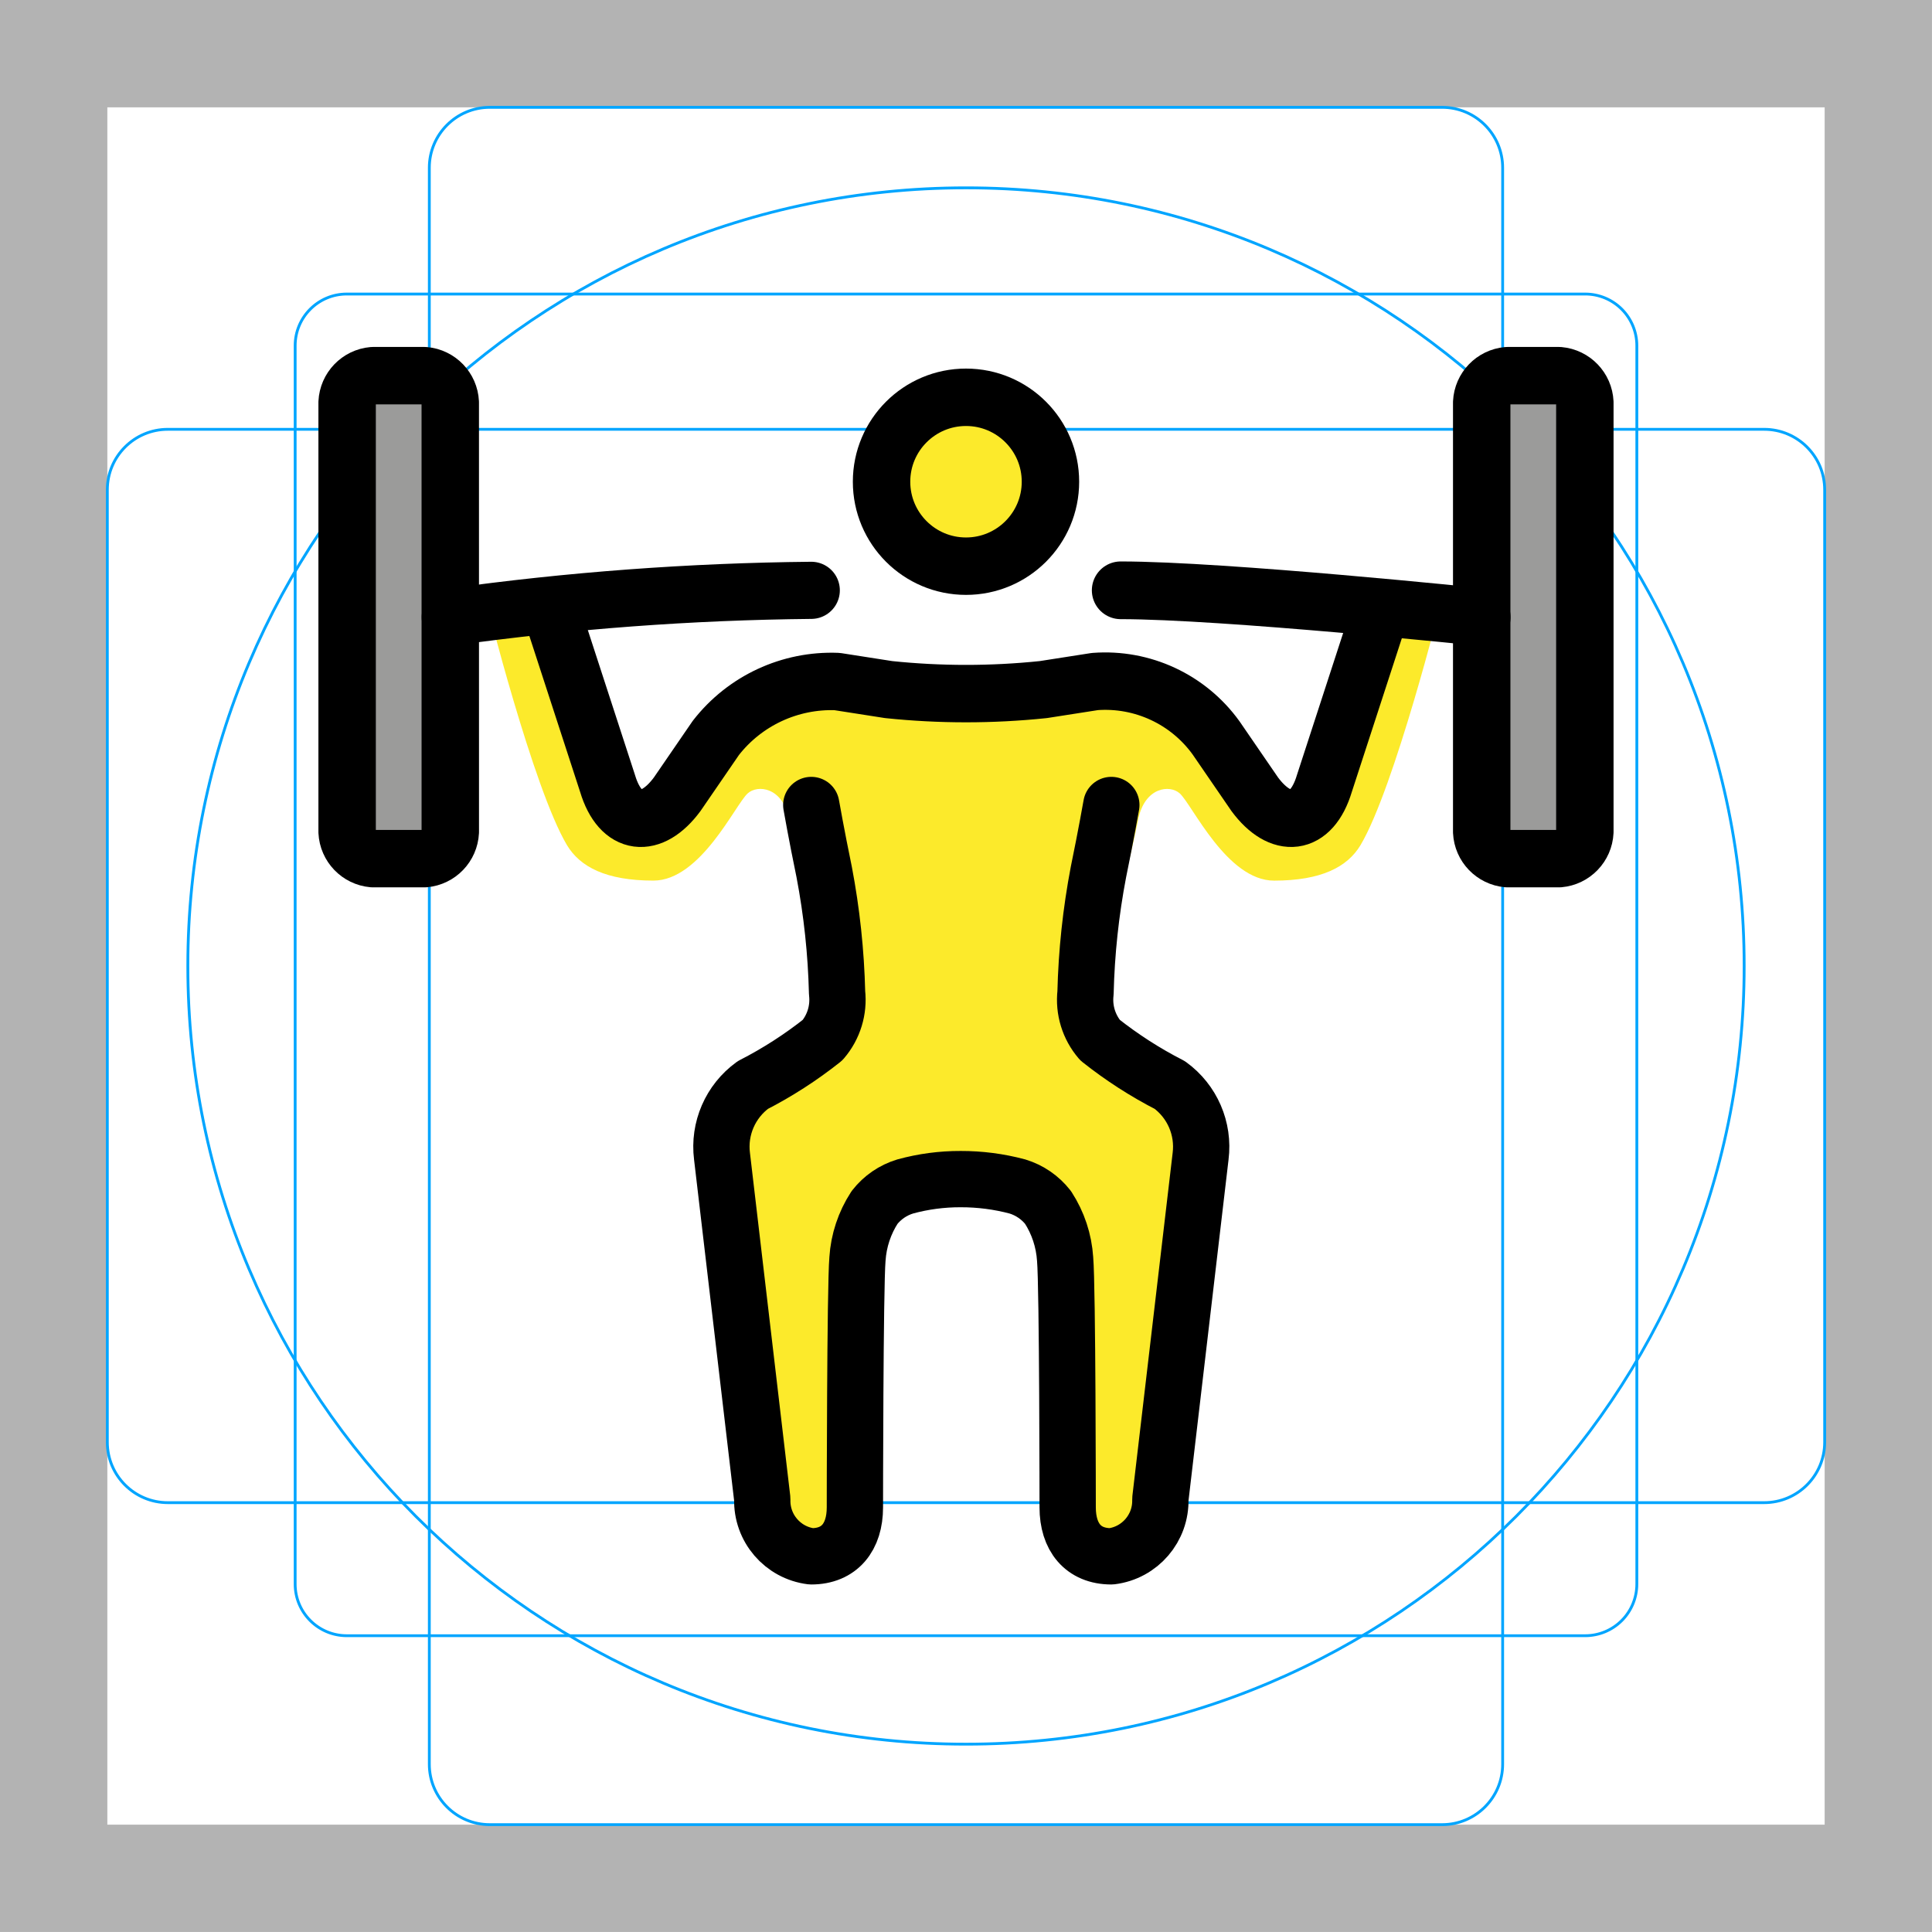
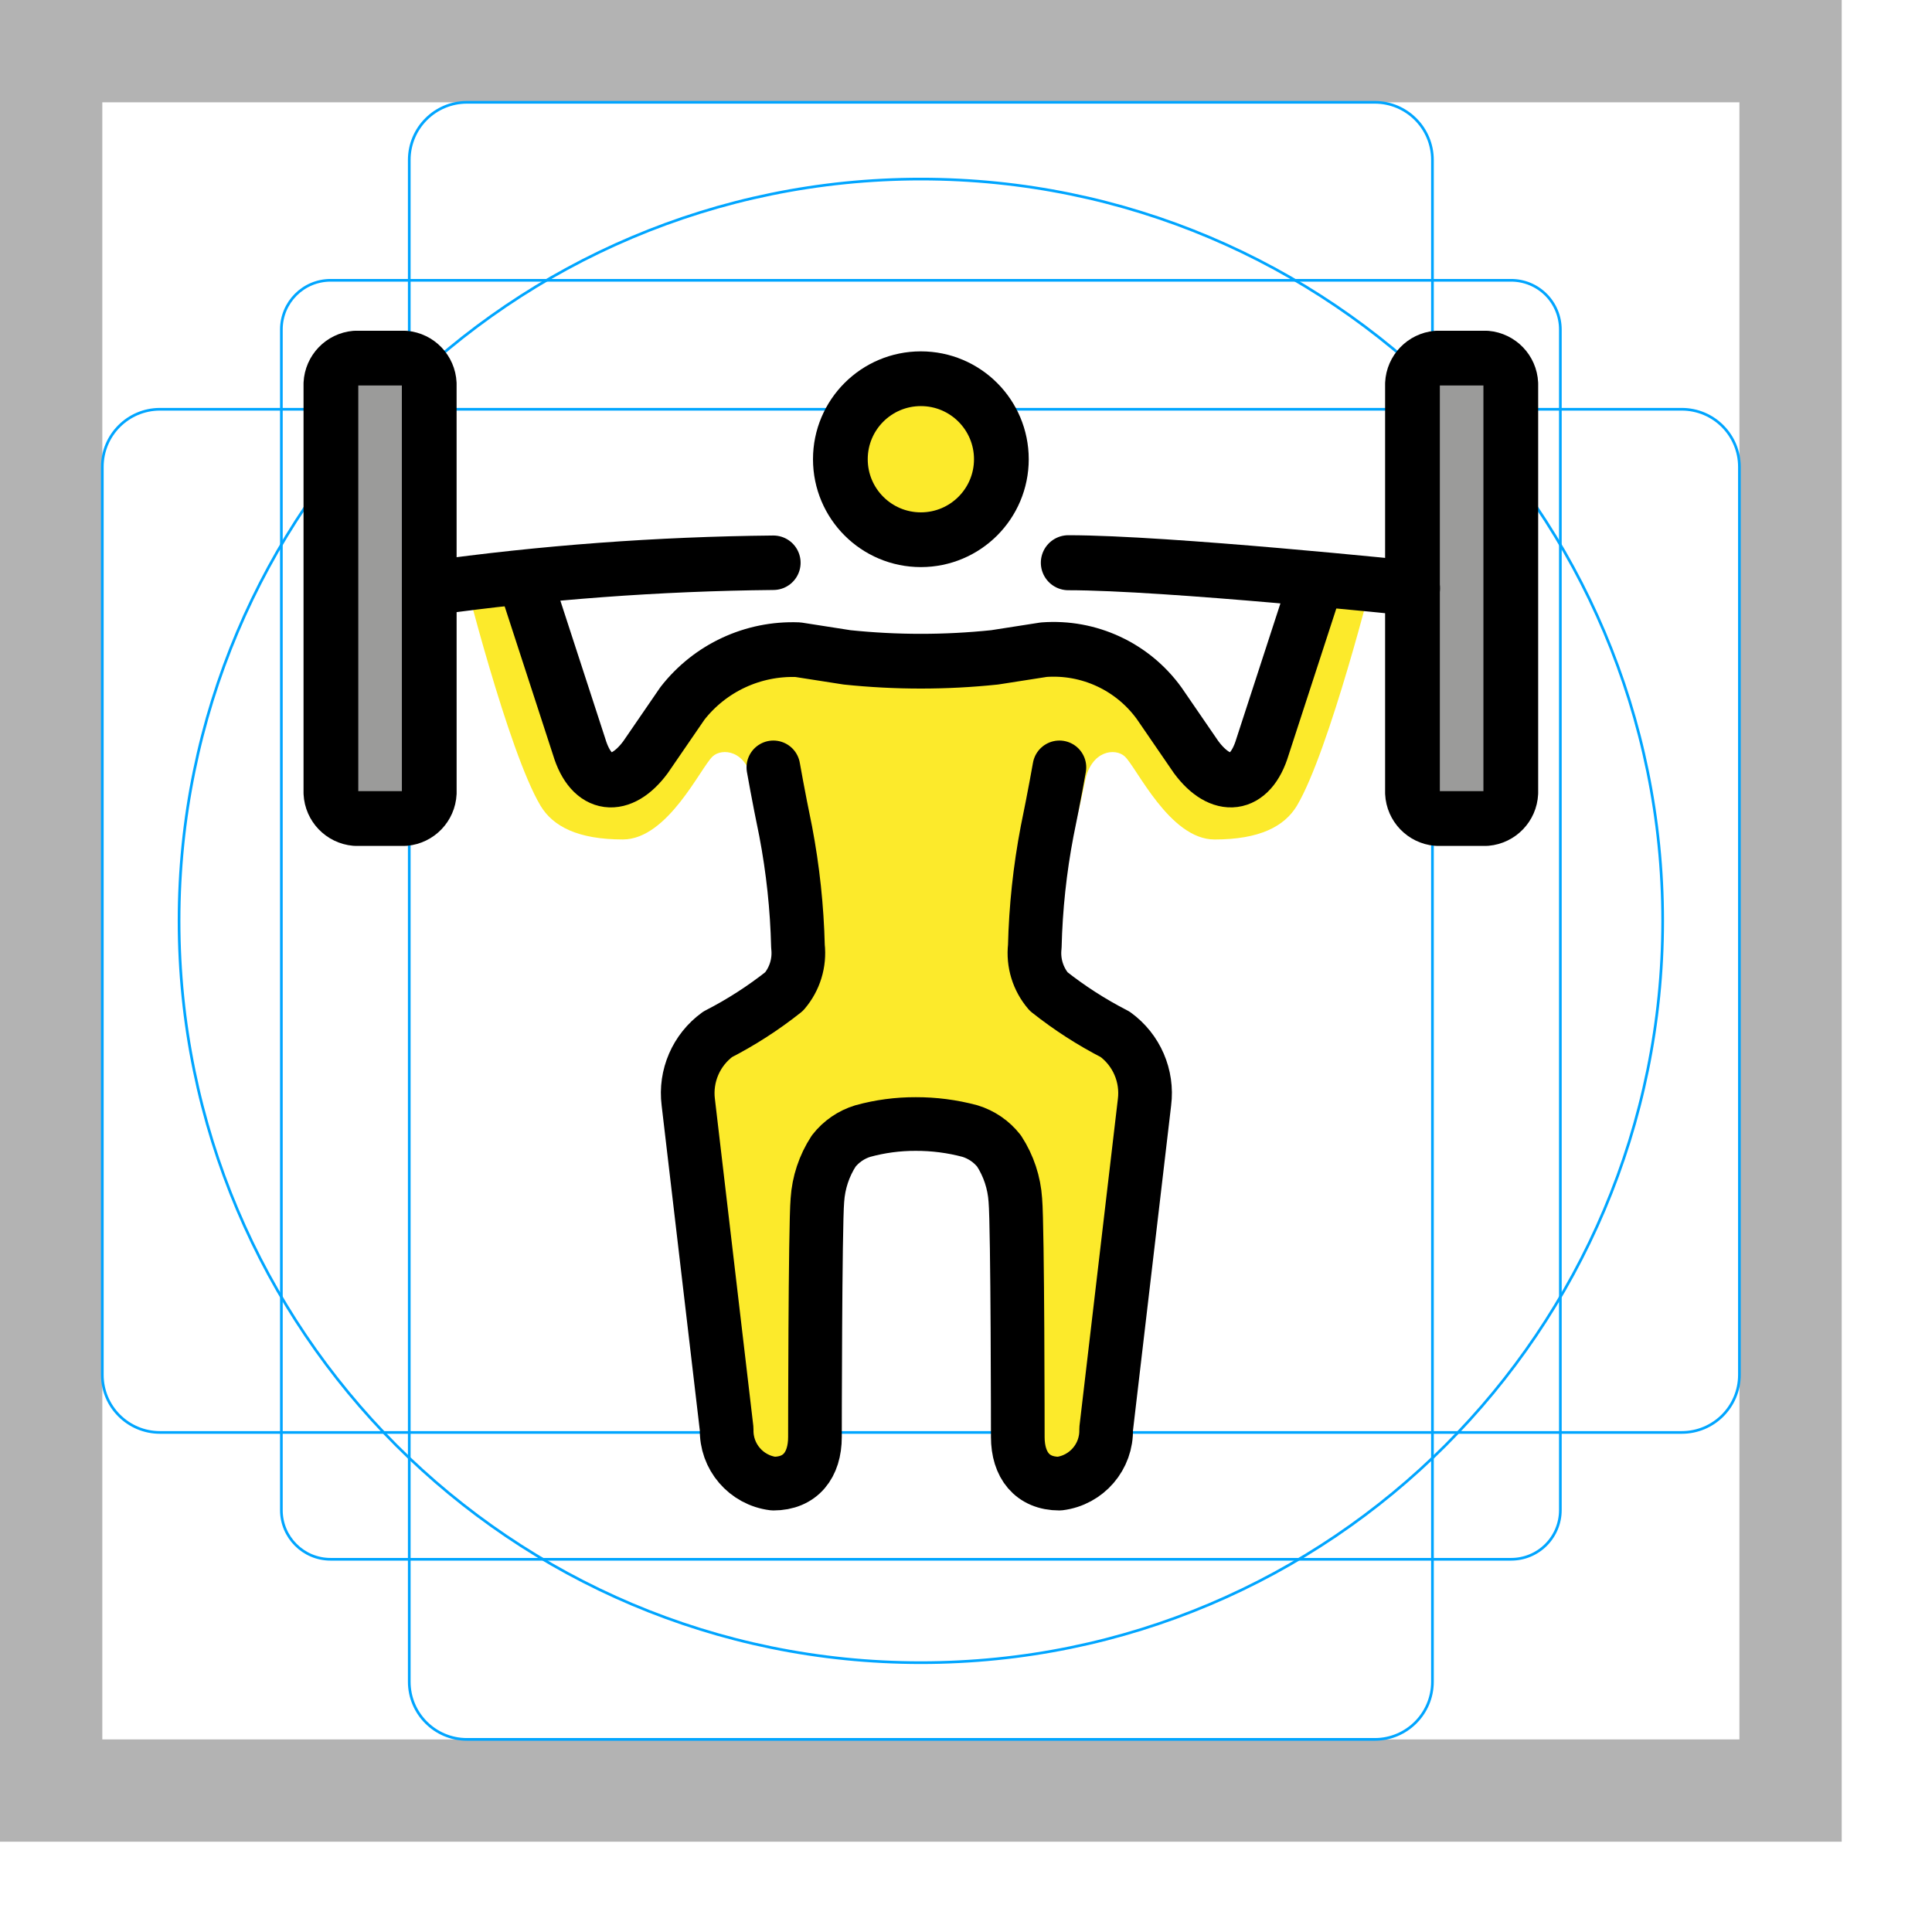
- <svg xmlns="http://www.w3.org/2000/svg" id="emoji" viewBox="0 0 68.636 68.636">
+ <svg xmlns="http://www.w3.org/2000/svg" id="emoji" viewBox="0 0 72 72">
  <g id="grid">
    <path d="M0,68.635H68.635V0H0ZM3.813,3.813h61.01v61.01H3.813Z" fill="#b3b3b3" />
    <path d="M56.316,58.11H12.319a1.833,1.833,0,0,1-1.833-1.833V12.28a1.833,1.833,0,0,1,1.833-1.834H56.316A1.833,1.833,0,0,1,58.15,12.28V56.276A1.833,1.833,0,0,1,56.316,58.11Z" fill="none" stroke="#00a5ff" stroke-miterlimit="10" stroke-width="0.1" />
    <path d="M51.234,64.822H17.401a2.148,2.148,0,0,1-2.149-2.149V5.962A2.148,2.148,0,0,1,17.401,3.813H51.234a2.148,2.148,0,0,1,2.149,2.149v56.712A2.148,2.148,0,0,1,51.234,64.822Z" fill="none" stroke="#00a5ff" stroke-miterlimit="10" stroke-width="0.1" />
    <path d="M3.813,51.234V17.401a2.148,2.148,0,0,1,2.149-2.149h56.712a2.148,2.148,0,0,1,2.149,2.149V51.234a2.148,2.148,0,0,1-2.149,2.149H5.962A2.148,2.148,0,0,1,3.813,51.234Z" fill="none" stroke="#00a5ff" stroke-miterlimit="10" stroke-width="0.1" />
    <circle cx="34.318" cy="34.318" r="27.645" fill="none" stroke="#00a5ff" stroke-miterlimit="10" stroke-width="0.1" />
  </g>
  <g id="skin">
    <ellipse cx="34.318" cy="17.254" rx="2.748" ry="2.86" fill="#fcea2b" />
    <path d="M34.284,24.338l.016,17.675s-2.68.258-3.129.922c-1.242,1.835-1.02,12.137-1.02,12.137l-2.829-.442L25.509,39.677,29.81,36.423s-1.332-5.151-1.769-7.309c-.236-1.165-1.132-1.245-1.48-.927-.444.405-1.674,3.097-3.348,3.097s-2.604-.483-3.07-1.258c-1.209-2.032-2.883-8.711-2.883-8.711l2.325-.483,1.86,7.066,1.303.871,2.884-3.582,3.255-1.355Z" fill="#fcea2b" />
    <path d="M34.185,24.338l.016,17.675s2.654.258,3.103.922c1.242,1.835,1.02,12.137,1.02,12.137l2.829-.442L42.966,39.677l-4.301-3.253s1.332-5.151,1.769-7.309c.236-1.165,1.132-1.245,1.48-.927.444.405,1.674,3.097,3.348,3.097s2.604-.483,3.07-1.258c1.209-2.032,2.883-8.711,2.883-8.711l-2.325-.483-1.86,7.066-1.303.871-2.884-3.582-3.255-1.355Z" fill="#fcea2b" />
  </g>
  <g id="color">
    <path d="M15.997,29.551a1.006,1.006,0,0,1-.916.953H13.248a1.006,1.006,0,0,1-.916-.953V14.299a1.006,1.006,0,0,1,.916-.953h1.832a1.006,1.006,0,0,1,.916.953Z" fill="#9b9b9a" />
    <path d="M56.303,29.551a1.006,1.006,0,0,1-.916.953H53.555a1.006,1.006,0,0,1-.916-.953V14.299a1.006,1.006,0,0,1,.916-.953H55.387a1.006,1.006,0,0,1,.916.953Z" fill="#9b9b9a" />
  </g>
  <g id="line">
    <path d="M15.997,29.551a1.006,1.006,0,0,1-.916.953H13.248a1.006,1.006,0,0,1-.916-.953V14.299a1.006,1.006,0,0,1,.916-.953h1.832a1.006,1.006,0,0,1,.916.953Z" fill="none" stroke="#000" stroke-linecap="round" stroke-linejoin="round" stroke-width="2.04" />
    <path d="M56.303,29.551a1.006,1.006,0,0,1-.916.953H53.555a1.006,1.006,0,0,1-.916-.953V14.299a1.006,1.006,0,0,1,.916-.953H55.387a1.006,1.006,0,0,1,.916.953Z" fill="none" stroke="#000" stroke-linecap="round" stroke-linejoin="round" stroke-width="2.04" />
    <path d="M39.814,20.971c3.664,0,12.825.953,12.825.953" fill="none" stroke="#000" stroke-linecap="round" stroke-linejoin="round" stroke-width="2.05" />
    <path d="M15.996,21.925a99.932,99.932,0,0,1,12.825-.953" fill="none" stroke="#000" stroke-linecap="round" stroke-linejoin="round" stroke-width="2.03" />
    <circle cx="34.318" cy="17.114" r="3" fill="none" stroke="#000" stroke-miterlimit="10" stroke-width="2.04" />
    <path d="M19.661,21.925l1.924,5.91c.458,1.525,1.557,1.621,2.473.381l1.374-2.002a5.202,5.202,0,0,1,4.305-2.002l1.832.286a26.484,26.484,0,0,0,5.496,0l1.832-.286a4.855,4.855,0,0,1,4.305,2.002l1.374,2.002c.916,1.239,2.015,1.144,2.473-.381l1.924-5.91" fill="none" stroke="#000" stroke-linecap="round" stroke-linejoin="round" stroke-width="2.04" />
    <path d="M28.821,28.598s.183,1.049.459,2.383a26.307,26.307,0,0,1,.458,4.29,2.198,2.198,0,0,1-.516,1.68,14.936,14.936,0,0,1-2.476,1.595A2.709,2.709,0,0,0,25.65,41.077l1.431,12.182A1.985,1.985,0,0,0,28.821,55.29c1.008,0,1.55-.69,1.55-1.739,0,0,.005-7.836.091-8.825a3.806,3.806,0,0,1,.607-1.829,2.184,2.184,0,0,1,1.087-.746,7.34,7.34,0,0,1,1.97-.262,7.725,7.725,0,0,1,2.02.262,2.193,2.193,0,0,1,1.087.746,3.816,3.816,0,0,1,.606,1.829c.088.989.091,8.825.091,8.825,0,1.049.542,1.739,1.55,1.739a1.986,1.986,0,0,0,1.742-2.03l1.43-12.182a2.709,2.709,0,0,0-1.095-2.532,14.976,14.976,0,0,1-2.477-1.595,2.198,2.198,0,0,1-.516-1.68,26.218,26.218,0,0,1,.459-4.29c.275-1.335.458-2.383.458-2.383" fill="none" stroke="#000" stroke-linecap="round" stroke-linejoin="round" stroke-width="2" />
  </g>
</svg>
